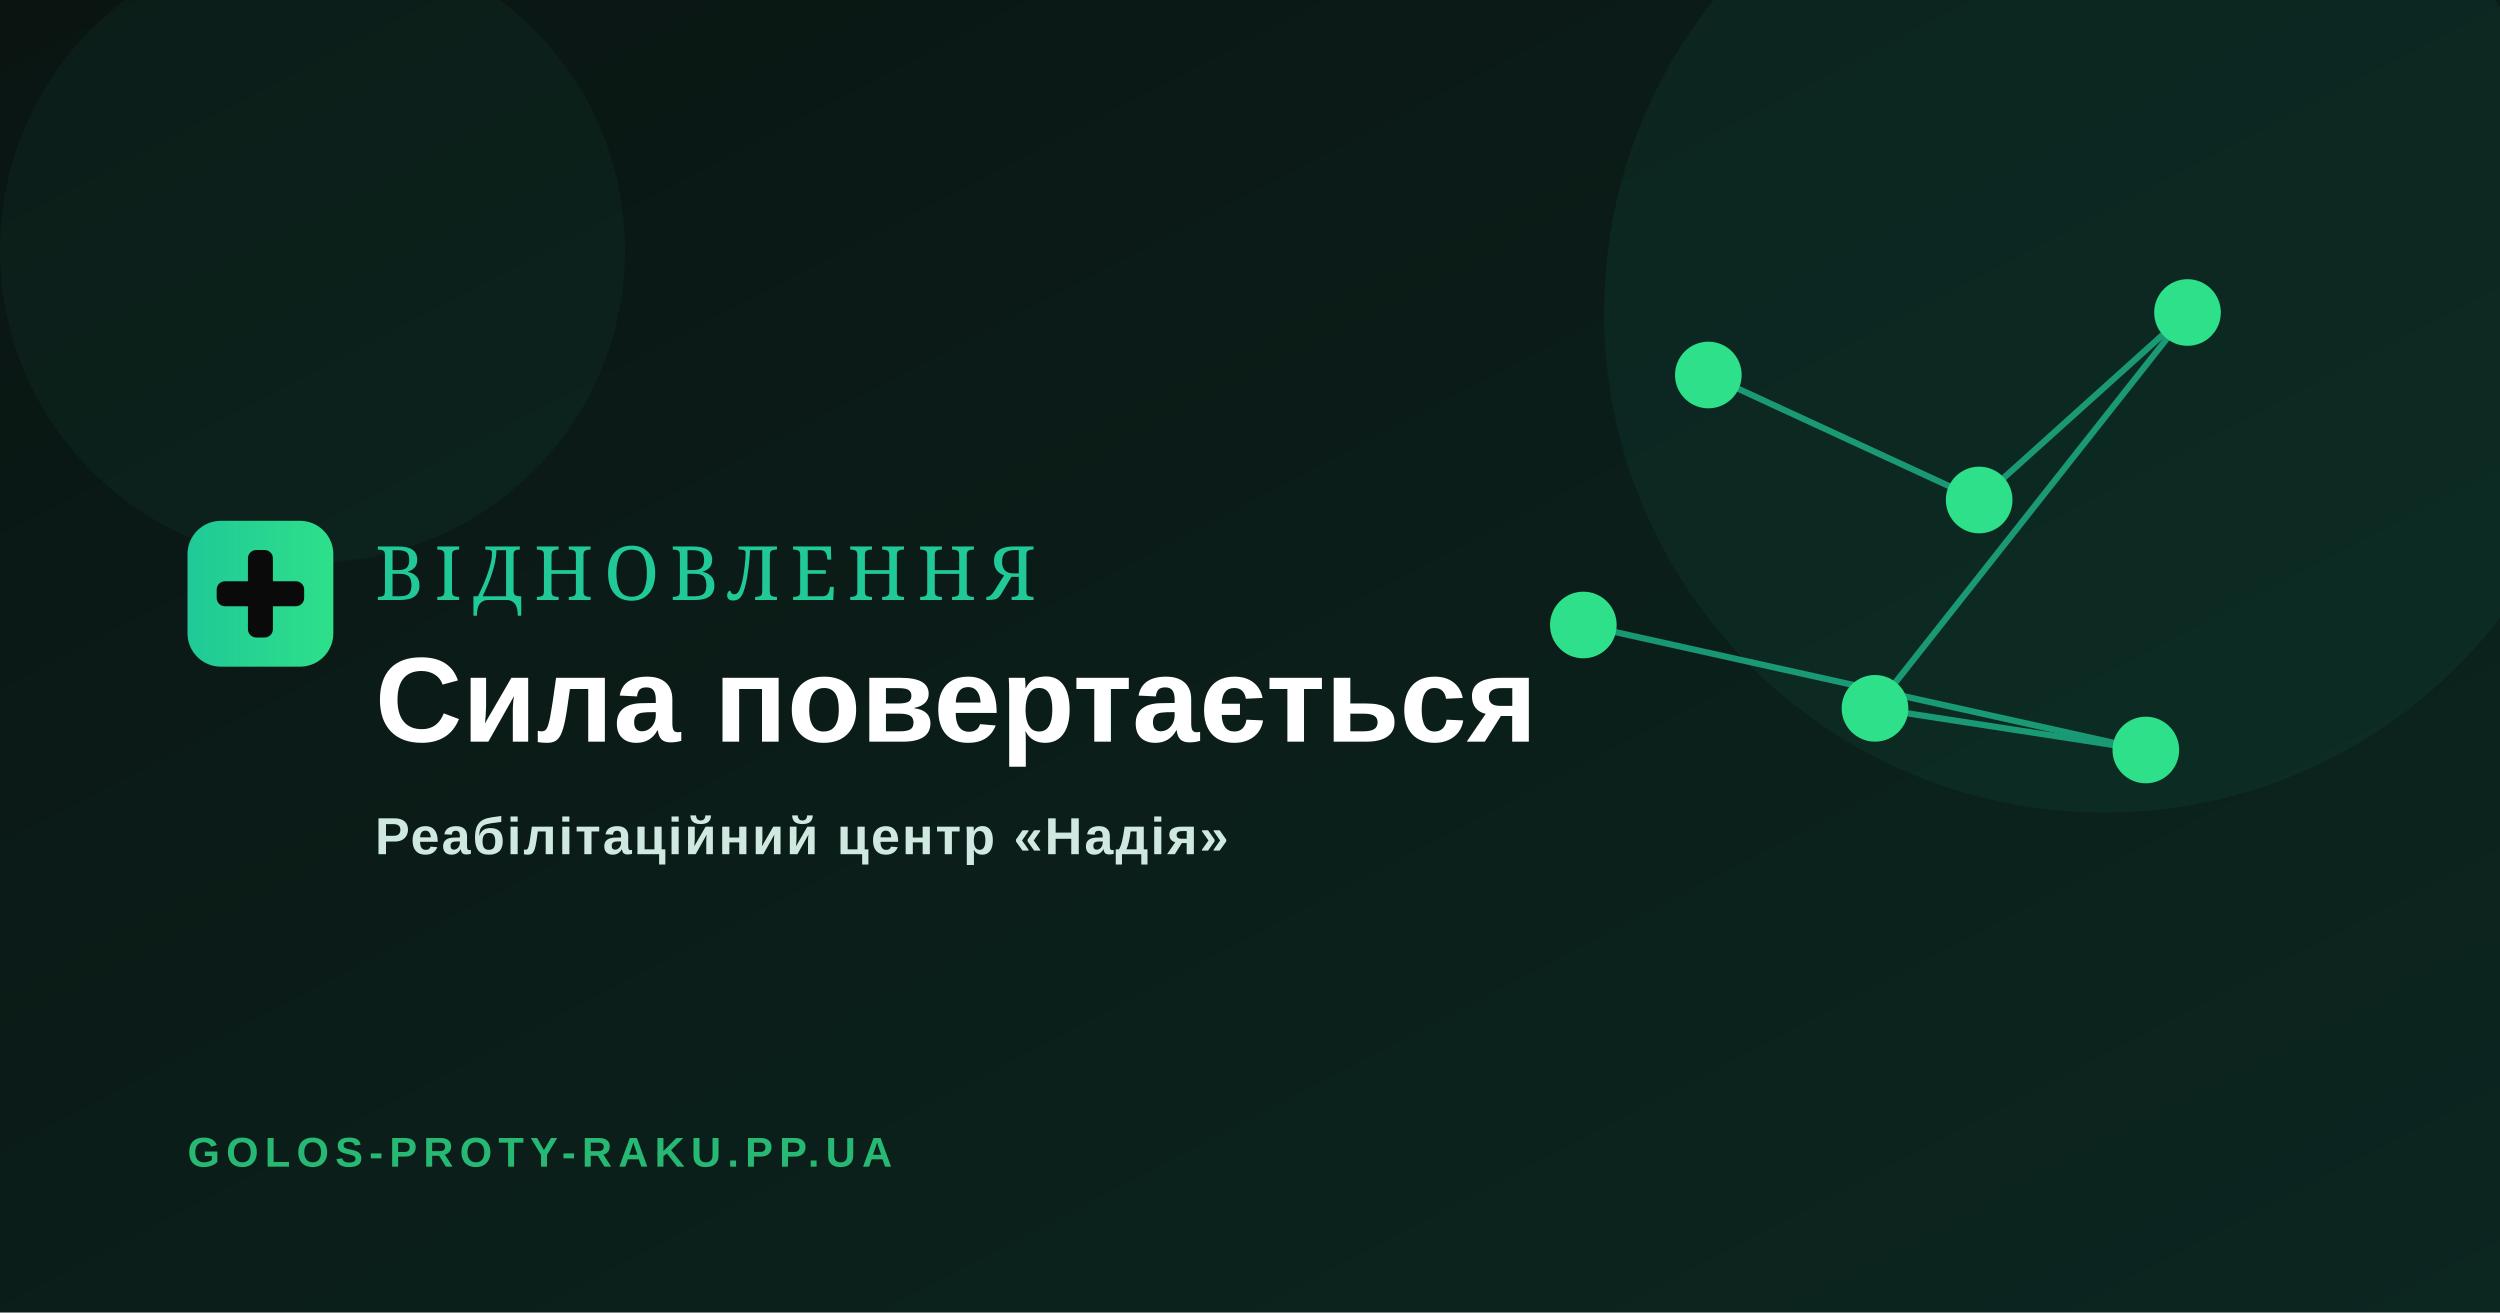
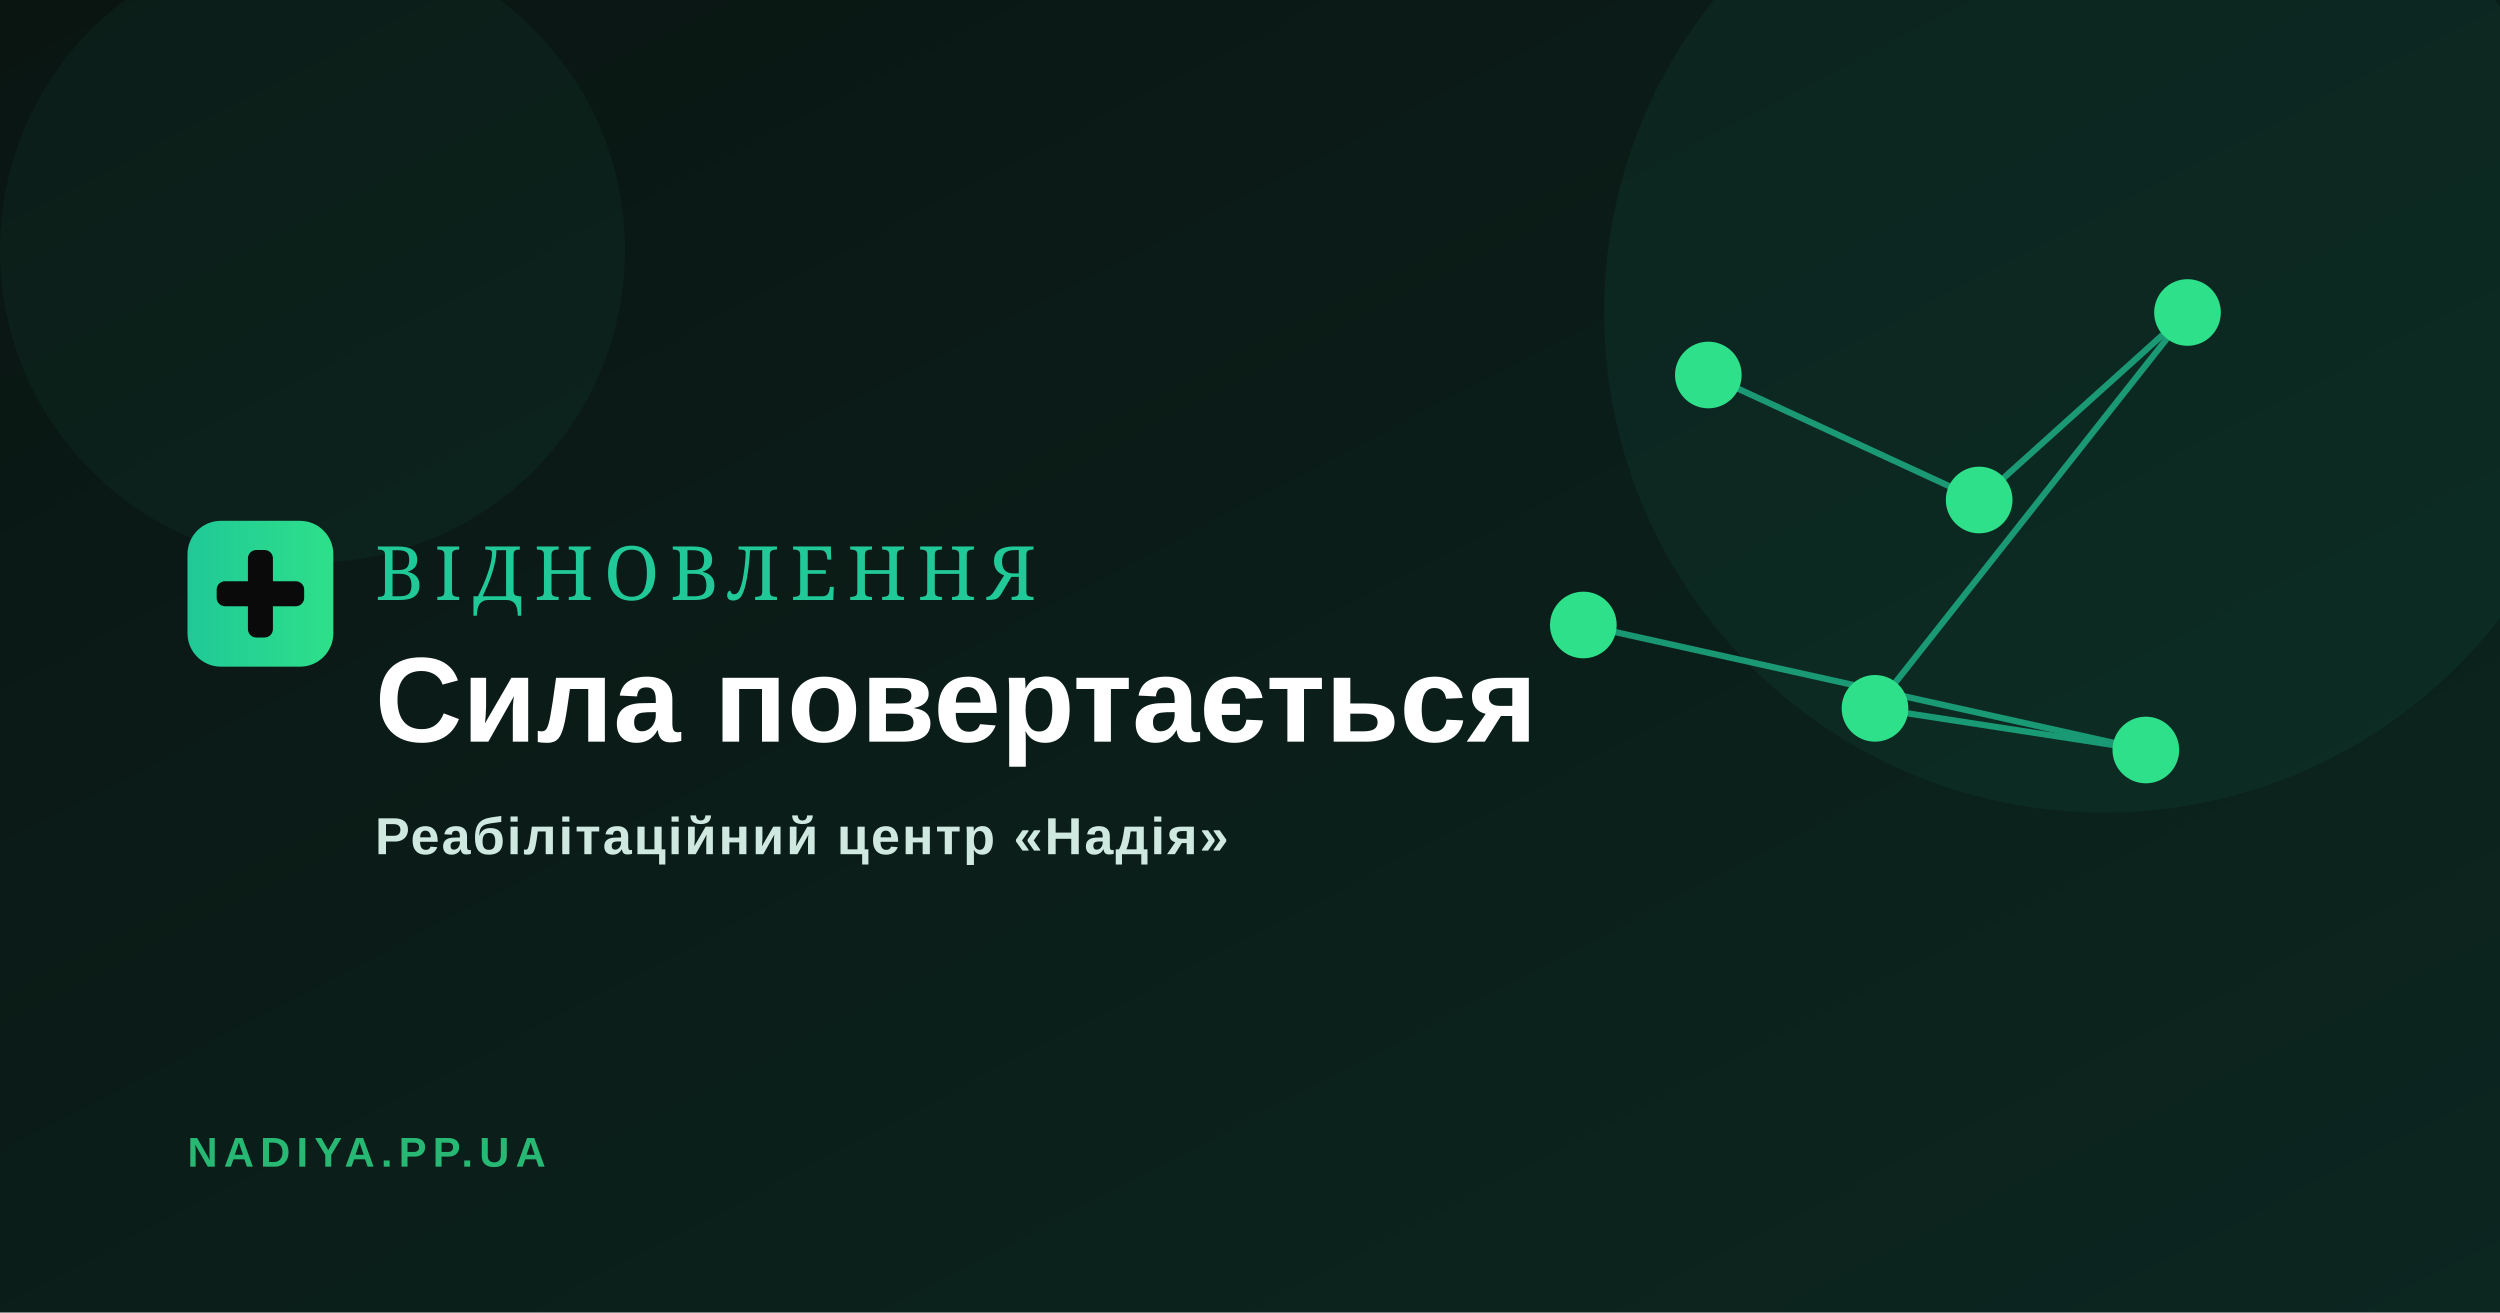
<svg xmlns="http://www.w3.org/2000/svg" viewBox="0 0 1200 630" width="1200" height="630" role="img" aria-label="ВІДНОВЛЕННЯ — центр Надія">
  <defs>
    <linearGradient id="bg" x1="0" y1="0" x2="1" y2="1">
      <stop offset="0" stop-color="#0a1512" />
      <stop offset="1" stop-color="#0c2620" />
    </linearGradient>
    <linearGradient id="g" x1="0" y1="0" x2="1" y2="0">
      <stop offset="0" stop-color="#20c997" />
      <stop offset="1" stop-color="#2ee08a" />
    </linearGradient>
  </defs>
  <rect width="1200" height="630" fill="url(#bg)" />
  <circle cx="1010" cy="150" r="240" fill="#20c997" opacity="0.06" />
  <circle cx="150" cy="120" r="150" fill="#20c997" opacity="0.05" />
  <g stroke="#20c997" stroke-width="3" opacity="0.7">
    <line x1="820" y1="180" x2="950" y2="240" />
    <line x1="950" y1="240" x2="1050" y2="150" />
    <line x1="1050" y1="150" x2="900" y2="340" />
    <line x1="900" y1="340" x2="1030" y2="360" />
    <line x1="1030" y1="360" x2="760" y2="300" />
  </g>
  <circle cx="820" cy="180" r="16" fill="#2ee08a" />
  <circle cx="950" cy="240" r="16" fill="#2ee08a" />
  <circle cx="1050" cy="150" r="16" fill="#2ee08a" />
  <circle cx="900" cy="340" r="16" fill="#2ee08a" />
  <circle cx="1030" cy="360" r="16" fill="#2ee08a" />
  <circle cx="760" cy="300" r="16" fill="#2ee08a" />
  <g transform="translate(90,250)">
    <rect x="0" y="0" width="70" height="70" rx="16" fill="url(#g)" />
    <rect x="29" y="14" width="12" height="42" rx="4" fill="#0a0a0b" />
    <rect x="14" y="29" width="42" height="12" rx="4" fill="#0a0a0b" />
  </g>
  <text x="180" y="288" font-family="Georgia, serif" font-size="36" fill="#20c997" letter-spacing="5">ВІДНОВЛЕННЯ</text>
  <text x="180" y="356" font-family="Arial, Helvetica, sans-serif" font-weight="900" font-size="58" fill="#ffffff">Сила повертається</text>
  <text x="180" y="410" font-family="Arial, Helvetica, sans-serif" font-weight="700" font-size="25" fill="#cfe9e1" letter-spacing="1">Реабілітаційний центр «Надія»</text>
-   <text x="90" y="560" font-family="Arial, Helvetica, sans-serif" font-weight="700" font-size="20" fill="#2ee08a" letter-spacing="3" opacity="0.8">GOLOS-PROTY-RAKU.PP.UA</text>
+   <text x="90" y="560" font-family="Arial, Helvetica, sans-serif" font-weight="700" font-size="20" fill="#2ee08a" letter-spacing="3" opacity="0.8">NADIYA.PP.UA</text>
</svg>
